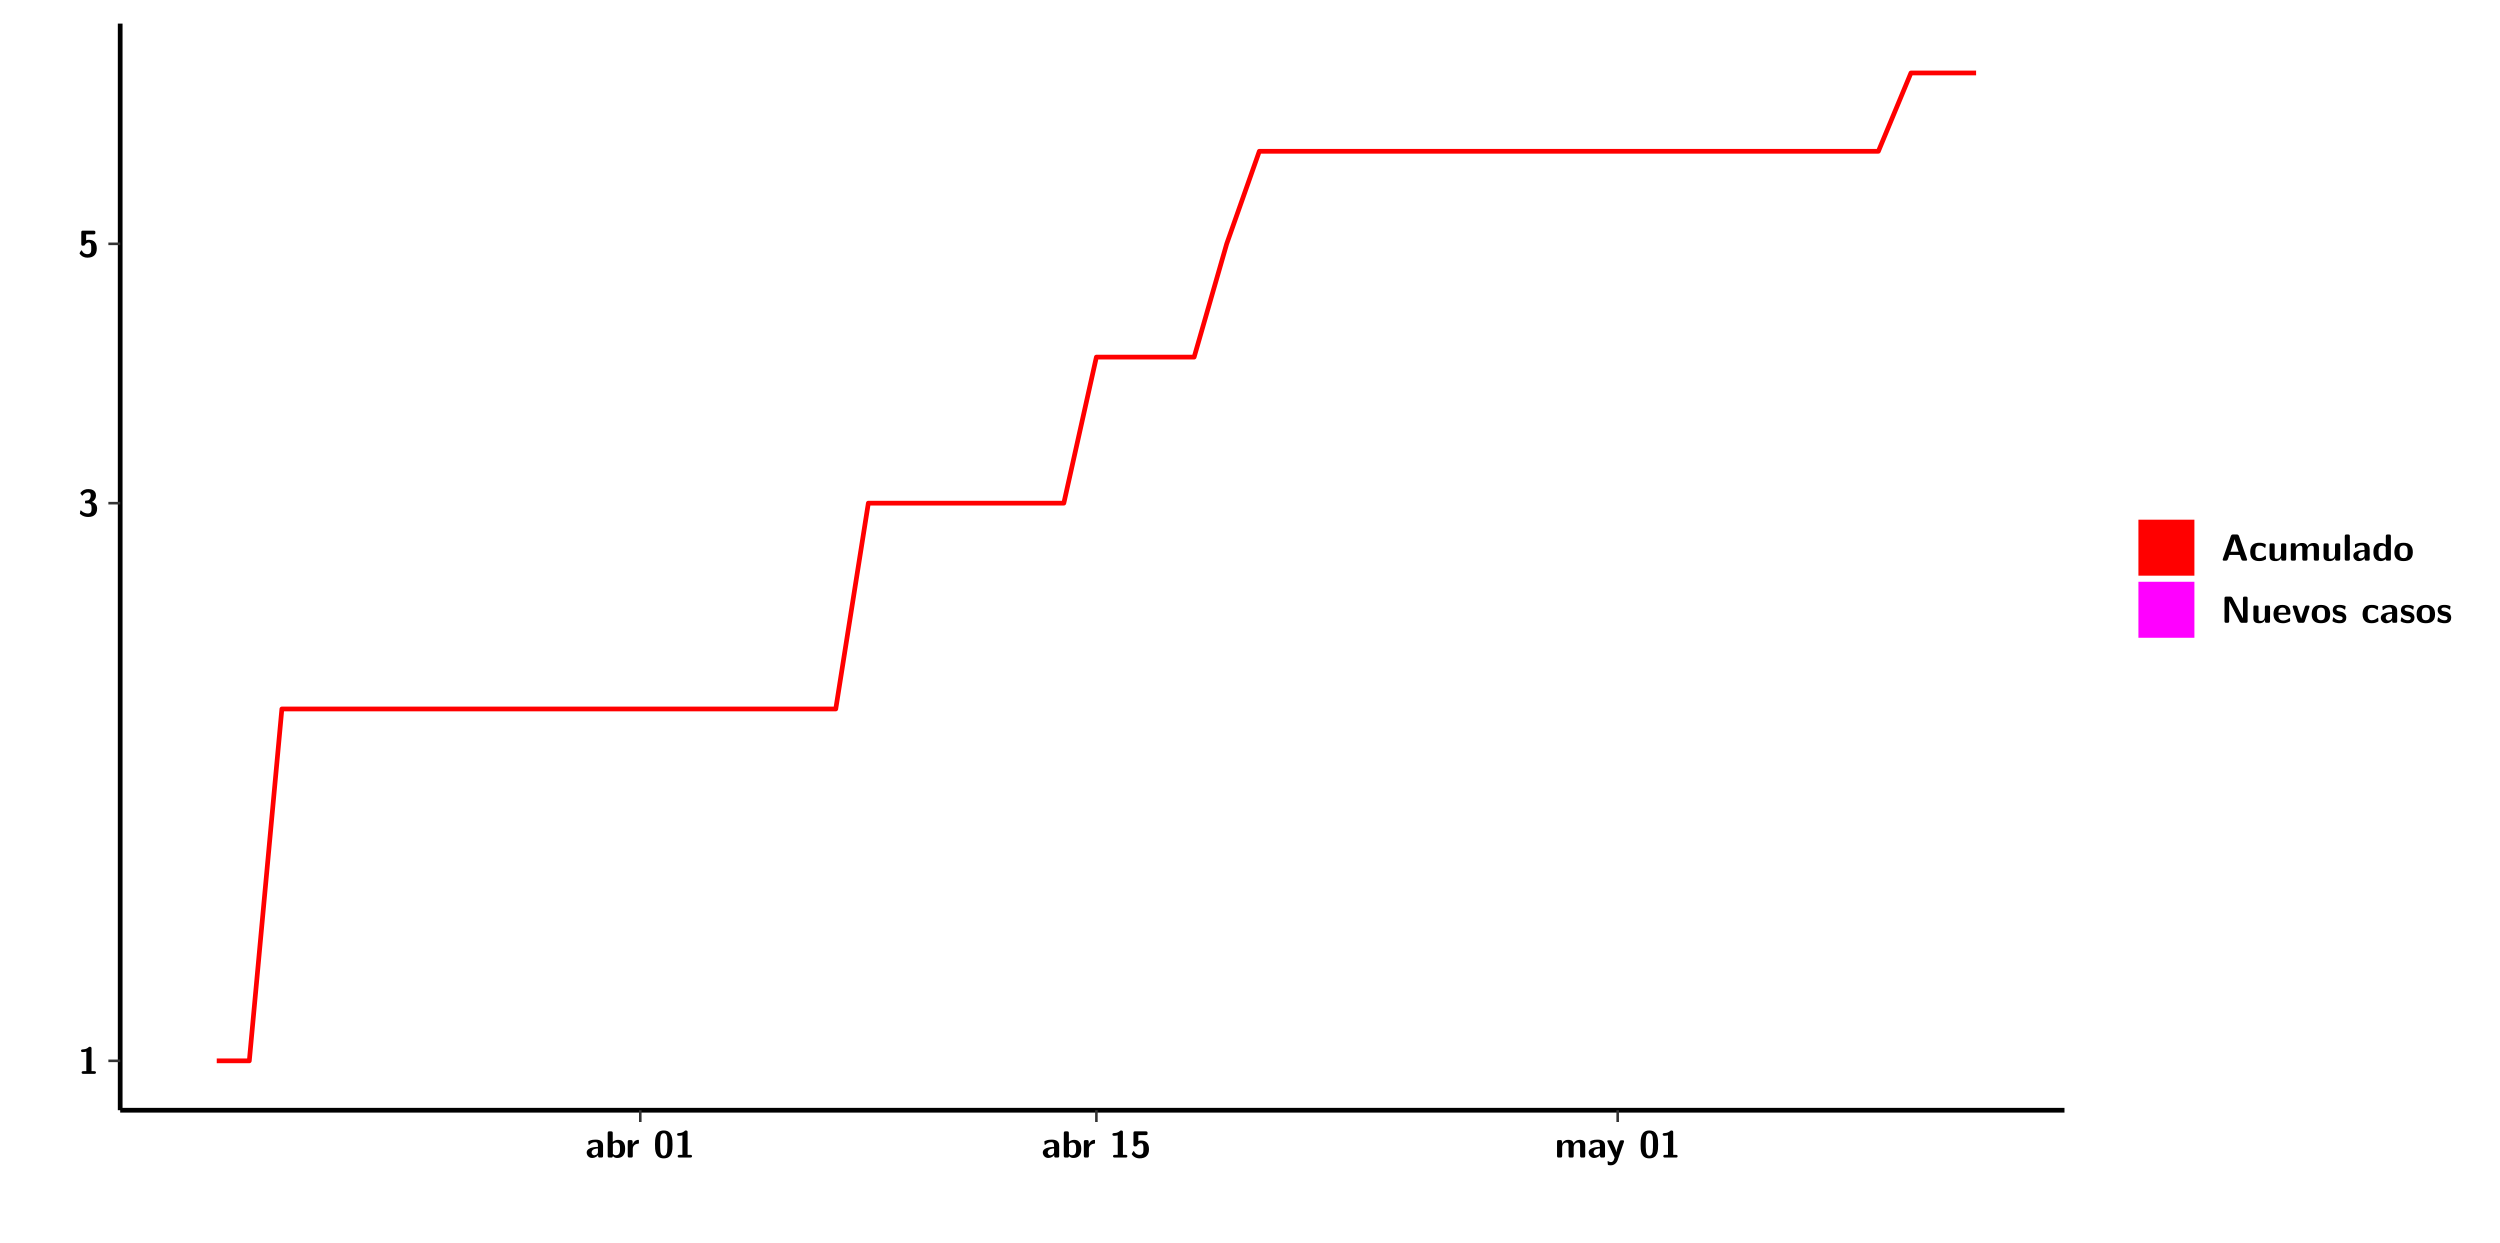
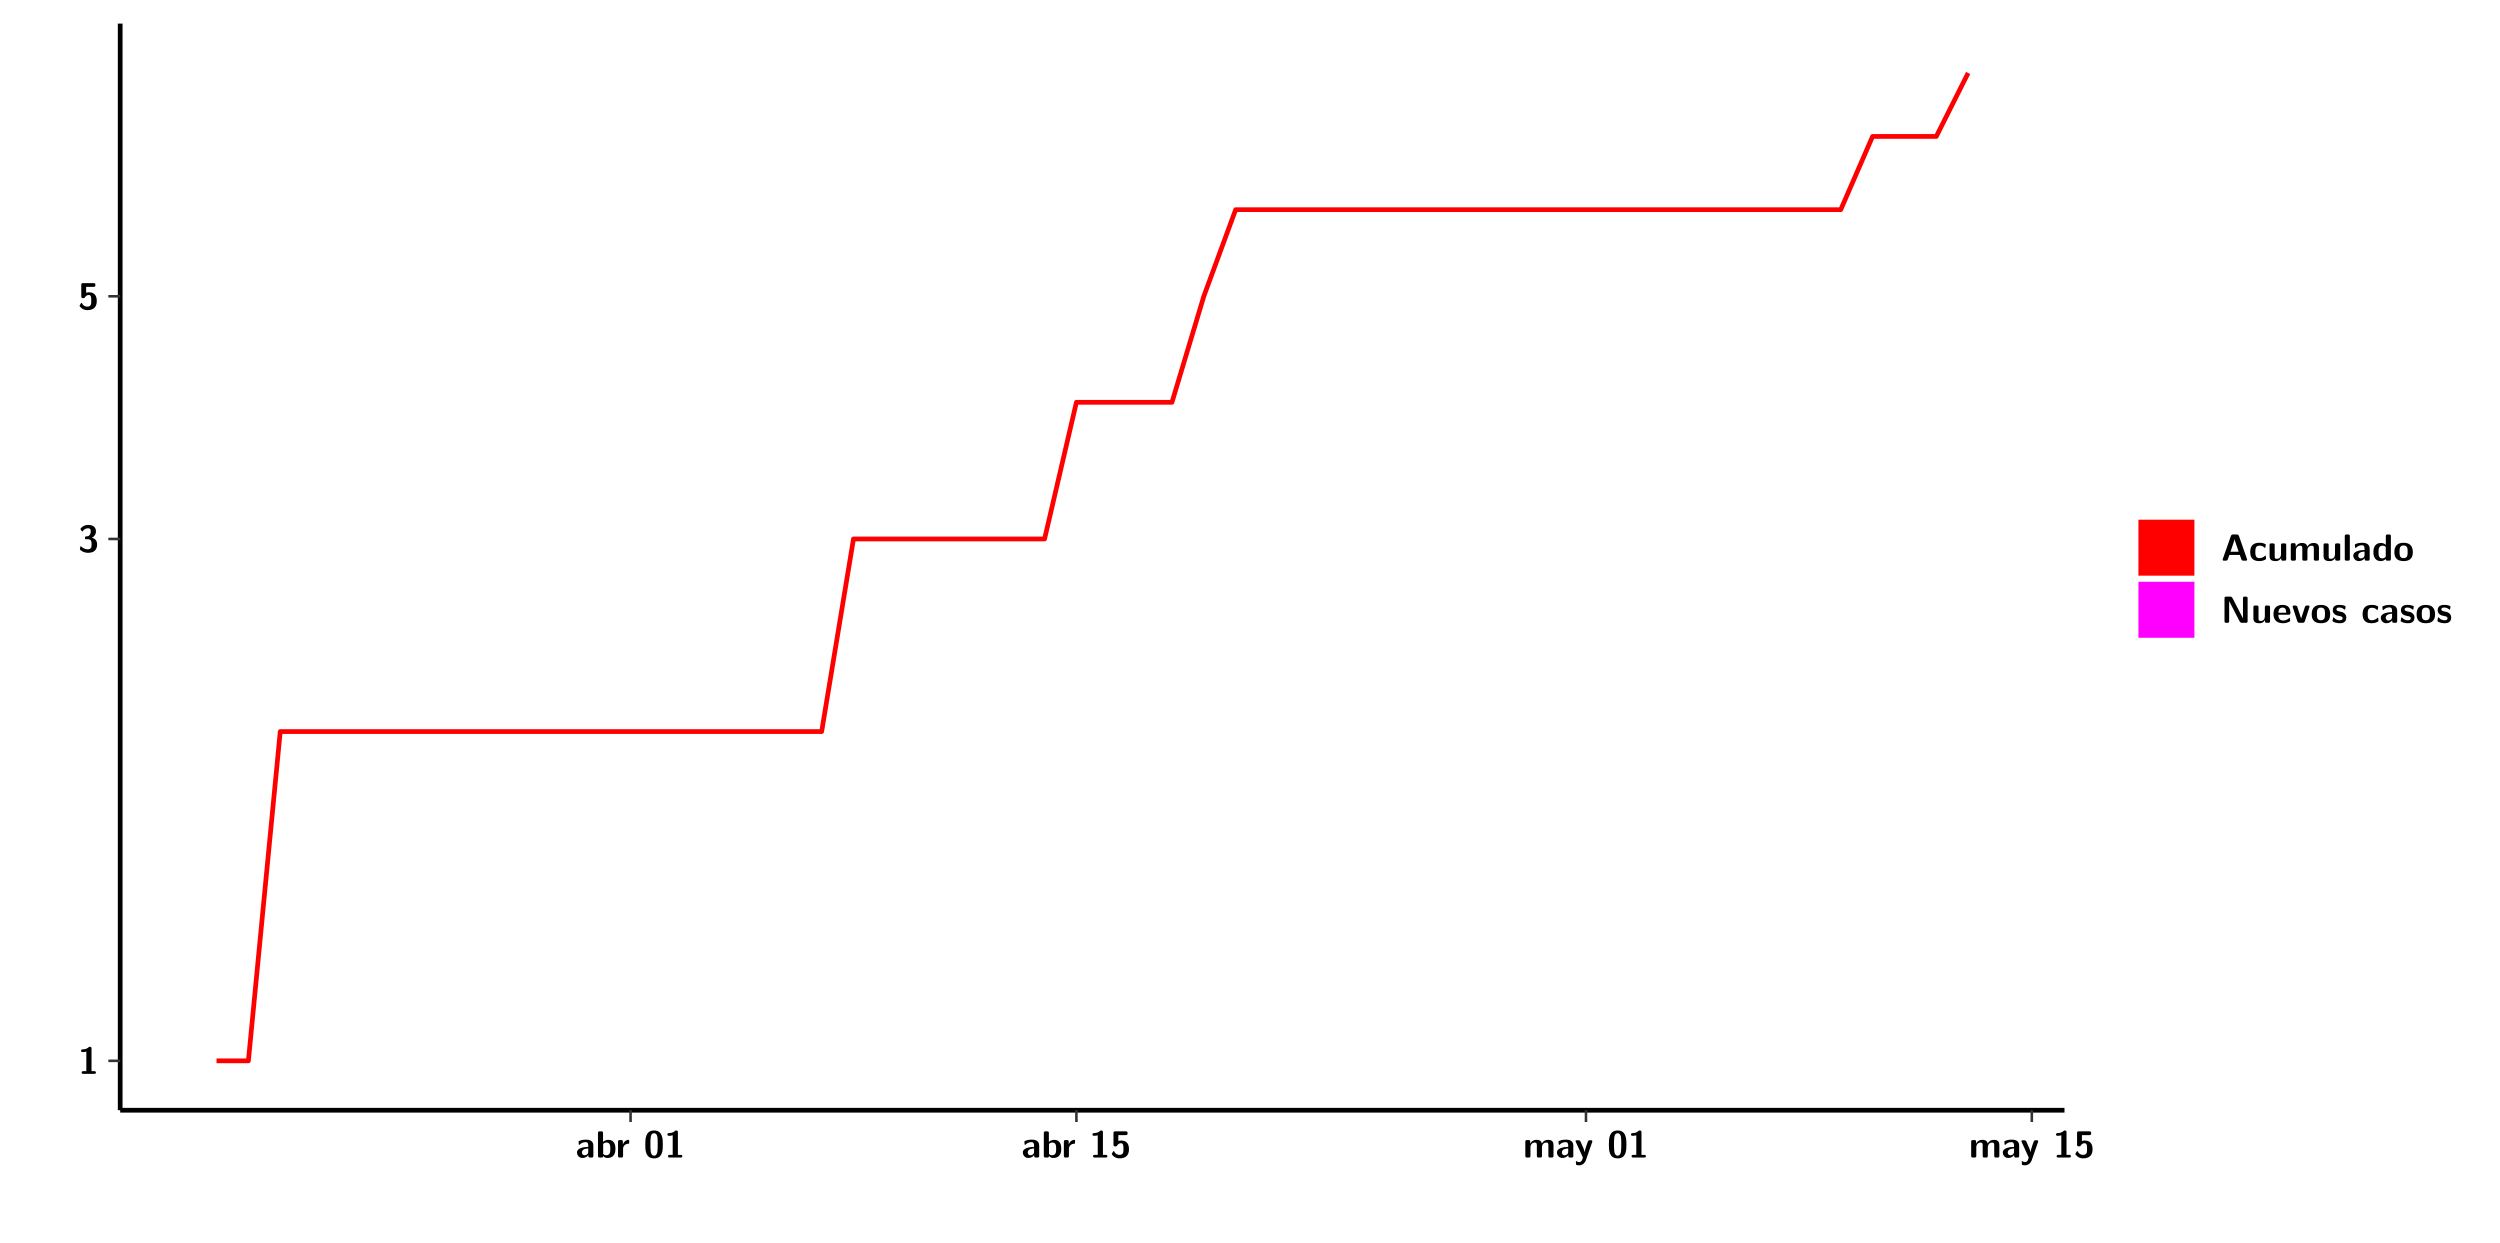
<svg xmlns="http://www.w3.org/2000/svg" xmlns:xlink="http://www.w3.org/1999/xlink" width="579.653pt" height="288pt" viewBox="0 0 579.653 288" version="1.1">
  <defs>
    <g>
      <symbol overflow="visible" id="glyph0-0">
        <path style="stroke:none;" d="" />
      </symbol>
      <symbol overflow="visible" id="glyph0-1">
        <path style="stroke:none;" d="M 3.109 -5.859 C 3.109 -6.016 3.109 -6.281 2.719 -6.281 C 2.547 -6.281 2.516 -6.266 2.406 -6.156 C 2.25 -6.016 1.922 -5.688 1.047 -5.672 C 0.891 -5.672 0.672 -5.609 0.672 -5.359 C 0.672 -5.047 0.969 -5.047 1.094 -5.047 C 1.344 -5.047 1.656 -5.078 1.906 -5.156 L 1.906 -0.625 L 1.234 -0.625 C 1.109 -0.625 0.812 -0.625 0.812 -0.312 C 0.812 0 1.109 0 1.234 0 L 3.719 0 C 3.828 0 4.141 0 4.141 -0.312 C 4.141 -0.625 3.828 -0.625 3.719 -0.625 L 3.109 -0.625 Z M 3.109 -5.859 " />
      </symbol>
      <symbol overflow="visible" id="glyph0-2">
        <path style="stroke:none;" d="M 0.844 -4.859 C 0.906 -4.766 0.953 -4.766 0.969 -4.766 C 1.031 -4.766 1.047 -4.797 1.094 -4.859 C 1.547 -5.5 2.172 -5.5 2.281 -5.5 C 2.844 -5.5 2.922 -5.203 2.922 -4.781 C 2.922 -4.656 2.922 -4.234 2.641 -3.906 C 2.438 -3.656 2.219 -3.641 1.953 -3.625 C 1.859 -3.609 1.688 -3.609 1.672 -3.578 C 1.609 -3.562 1.609 -3.5 1.609 -3.359 L 1.609 -3.203 C 1.609 -2.984 1.609 -2.969 1.844 -2.969 L 2.219 -2.969 C 3.031 -2.969 3.125 -2.469 3.125 -1.797 C 3.125 -1.203 3.062 -0.625 2.266 -0.625 C 1.984 -0.625 1.328 -0.688 0.75 -1.25 C 0.672 -1.328 0.656 -1.328 0.625 -1.328 C 0.531 -1.328 0.516 -1.25 0.516 -1.234 C 0.516 -1.234 0.406 -0.672 0.406 -0.625 C 0.406 -0.516 1.156 0.188 2.312 0.188 C 3.812 0.188 4.406 -0.609 4.406 -1.781 C 4.406 -2.562 3.984 -3.109 3.203 -3.297 C 3.906 -3.688 4.141 -4.266 4.141 -4.766 C 4.141 -6.156 2.891 -6.281 2.328 -6.281 C 1.125 -6.281 0.531 -5.422 0.531 -5.344 C 0.531 -5.297 0.594 -5.219 0.594 -5.219 Z M 0.844 -4.859 " />
      </symbol>
      <symbol overflow="visible" id="glyph0-3">
        <path style="stroke:none;" d="M 1.859 -5.203 L 3.578 -5.203 C 4 -5.203 4 -5.406 4 -5.641 C 4 -5.875 4 -6.078 3.578 -6.078 L 1.141 -6.078 C 0.875 -6.078 0.734 -6.031 0.734 -5.688 L 0.734 -3 C 0.734 -2.609 0.922 -2.594 1.172 -2.594 C 1.391 -2.594 1.469 -2.594 1.594 -2.812 C 1.812 -3.141 2.109 -3.328 2.469 -3.328 C 3.047 -3.328 3.047 -2.656 3.047 -1.969 C 3.047 -1.297 3.047 -0.625 2.125 -0.625 C 1.844 -0.625 1.25 -0.703 0.906 -1.406 C 0.875 -1.453 0.844 -1.5 0.781 -1.5 C 0.719 -1.5 0.703 -1.469 0.656 -1.391 C 0.531 -1.188 0.328 -0.891 0.328 -0.828 C 0.328 -0.75 0.891 0.188 2.141 0.188 C 3.562 0.188 4.328 -0.516 4.328 -1.938 C 4.328 -3.094 3.844 -3.953 2.5 -3.953 C 2.281 -3.953 2.078 -3.922 1.859 -3.844 Z M 1.859 -5.203 " />
      </symbol>
      <symbol overflow="visible" id="glyph0-4">
        <path style="stroke:none;" d="M 4.062 -2.766 C 4.062 -4.156 2.734 -4.156 2.297 -4.156 C 1.891 -4.156 1.453 -4.125 0.859 -3.891 C 0.672 -3.797 0.625 -3.781 0.625 -3.688 C 0.625 -3.625 0.688 -3.109 0.688 -3.047 C 0.703 -2.984 0.75 -2.938 0.812 -2.938 C 0.844 -2.938 0.875 -2.969 0.906 -3 C 1.281 -3.391 1.719 -3.578 2.266 -3.578 C 2.734 -3.578 2.875 -3.297 2.875 -2.781 L 2.875 -2.469 C 2.562 -2.469 0.266 -2.453 0.266 -1.172 C 0.266 -0.547 0.766 0.094 1.531 0.094 C 1.828 0.094 2.484 0.016 2.906 -0.594 L 2.906 -0.422 C 2.906 -0.141 2.969 0 3.328 0 L 3.641 0 C 3.984 0 4.062 -0.109 4.062 -0.422 Z M 2.875 -1.344 C 2.875 -0.531 2.047 -0.531 2.016 -0.531 C 1.641 -0.531 1.406 -0.844 1.406 -1.188 C 1.406 -2.047 2.625 -2.109 2.875 -2.109 Z M 2.875 -1.344 " />
      </symbol>
      <symbol overflow="visible" id="glyph0-5">
        <path style="stroke:none;" d="M 1.703 -5.656 C 1.703 -5.938 1.641 -6.078 1.281 -6.078 L 0.953 -6.078 C 0.641 -6.078 0.531 -5.984 0.531 -5.656 L 0.531 -0.422 C 0.531 -0.109 0.625 0 0.953 0 L 1.312 0 C 1.453 0 1.719 0 1.734 -0.344 C 2.125 0.094 2.578 0.094 2.719 0.094 C 4.578 0.094 4.578 -1.594 4.578 -2.031 C 4.578 -2.453 4.578 -4.109 2.938 -4.109 C 2.219 -4.109 1.781 -3.703 1.703 -3.625 Z M 1.734 -3.172 C 1.844 -3.281 2.109 -3.484 2.5 -3.484 C 3.391 -3.484 3.391 -2.672 3.391 -2.016 C 3.391 -1.375 3.391 -0.531 2.406 -0.531 C 2.047 -0.531 1.828 -0.75 1.734 -0.875 Z M 1.734 -3.172 " />
      </symbol>
      <symbol overflow="visible" id="glyph0-6">
        <path style="stroke:none;" d="M 1.703 -2.016 C 1.703 -2.844 2.391 -3.188 2.938 -3.219 C 3.109 -3.234 3.125 -3.234 3.125 -3.469 L 3.125 -3.875 C 3.125 -4.047 3.125 -4.109 2.969 -4.109 C 2.719 -4.109 2.078 -4.031 1.672 -3.078 L 1.656 -3.078 L 1.656 -3.641 C 1.656 -3.922 1.594 -4.062 1.234 -4.062 L 0.953 -4.062 C 0.641 -4.062 0.531 -3.969 0.531 -3.641 L 0.531 -0.422 C 0.531 -0.109 0.625 0 0.953 0 L 1.281 0 C 1.609 0 1.703 -0.109 1.703 -0.422 Z M 1.703 -2.016 " />
      </symbol>
      <symbol overflow="visible" id="glyph0-7">
        <path style="stroke:none;" d="M 4.438 -3 C 4.438 -4.203 4.438 -6.281 2.406 -6.281 C 0.375 -6.281 0.375 -4.219 0.375 -3 C 0.375 -1.812 0.375 0.188 2.406 0.188 C 4.438 0.188 4.438 -1.781 4.438 -3 Z M 2.406 -0.438 C 1.75 -0.438 1.656 -1.25 1.625 -1.484 C 1.562 -1.953 1.562 -2.766 1.562 -3.125 C 1.562 -3.641 1.562 -4.203 1.625 -4.641 C 1.641 -4.875 1.734 -5.641 2.406 -5.641 C 3.047 -5.641 3.156 -4.906 3.188 -4.734 C 3.25 -4.281 3.25 -3.594 3.25 -3.125 C 3.25 -2.625 3.25 -1.953 3.188 -1.469 C 3.156 -1.234 3.062 -0.438 2.406 -0.438 Z M 2.406 -0.438 " />
      </symbol>
      <symbol overflow="visible" id="glyph0-8">
        <path style="stroke:none;" d="M 7.062 -2.844 C 7.062 -3.75 6.672 -4.109 5.781 -4.109 C 5.156 -4.109 4.688 -3.828 4.359 -3.25 C 4.219 -4.078 3.484 -4.109 3.109 -4.109 C 2.938 -4.109 2.578 -4.109 2.188 -3.828 C 1.906 -3.625 1.734 -3.344 1.672 -3.203 L 1.672 -3.641 C 1.672 -3.922 1.609 -4.062 1.25 -4.062 L 0.953 -4.062 C 0.625 -4.062 0.531 -3.969 0.531 -3.641 L 0.531 -0.422 C 0.531 -0.109 0.625 0 0.953 0 L 1.297 0 C 1.625 0 1.719 -0.109 1.719 -0.422 L 1.719 -2.359 C 1.719 -3.141 2.25 -3.484 2.688 -3.484 C 3.109 -3.484 3.203 -3.297 3.203 -2.828 L 3.203 -0.422 C 3.203 -0.109 3.297 0 3.625 0 L 3.969 0 C 4.297 0 4.391 -0.109 4.391 -0.422 L 4.391 -2.359 C 4.391 -3.141 4.922 -3.484 5.359 -3.484 C 5.781 -3.484 5.875 -3.297 5.875 -2.828 L 5.875 -0.422 C 5.875 -0.109 5.969 0 6.297 0 L 6.641 0 C 6.984 0 7.062 -0.109 7.062 -0.422 Z M 7.062 -2.844 " />
      </symbol>
      <symbol overflow="visible" id="glyph0-9">
        <path style="stroke:none;" d="M 4.109 -3.609 C 4.141 -3.719 4.141 -3.734 4.141 -3.781 C 4.141 -4.016 3.906 -4.016 3.797 -4.016 L 3.609 -4.016 C 3.469 -4.016 3.266 -4.016 3.141 -3.812 C 3.109 -3.766 2.406 -1.828 2.359 -1.25 L 2.344 -1.25 C 2.312 -1.672 1.953 -2.484 1.562 -3.328 C 1.328 -3.891 1.266 -4.016 0.828 -4.016 L 0.594 -4.016 C 0.469 -4.016 0.25 -4.016 0.25 -3.781 C 0.25 -3.75 0.281 -3.688 0.297 -3.641 L 1.953 0 C 1.891 0.188 1.859 0.281 1.828 0.375 C 1.734 0.656 1.578 1.047 1.109 1.047 C 0.812 1.047 0.609 0.922 0.516 0.875 C 0.469 0.844 0.453 0.828 0.422 0.828 C 0.391 0.828 0.312 0.859 0.312 0.969 C 0.312 1.031 0.375 1.641 0.391 1.672 C 0.469 1.781 0.953 1.797 1.094 1.797 C 2.172 1.797 2.609 0.766 2.672 0.547 Z M 4.109 -3.609 " />
      </symbol>
      <symbol overflow="visible" id="glyph0-10">
        <path style="stroke:none;" d="M 4.156 -5.703 C 4.031 -6.078 3.766 -6.078 3.594 -6.078 L 2.828 -6.078 C 2.641 -6.078 2.391 -6.078 2.266 -5.703 L 0.406 -0.406 C 0.375 -0.297 0.375 -0.281 0.375 -0.234 C 0.375 0 0.594 0 0.703 0 L 1.031 0 C 1.188 0 1.453 0 1.578 -0.344 L 1.922 -1.328 L 4.344 -1.328 L 4.641 -0.484 C 4.75 -0.172 4.812 0 5.234 0 L 5.703 0 C 5.828 0 6.047 0 6.047 -0.234 C 6.047 -0.281 6.047 -0.297 6 -0.406 Z M 2.812 -3.938 C 2.938 -4.328 3.062 -4.656 3.125 -4.969 L 3.141 -4.969 C 3.188 -4.766 3.188 -4.75 3.25 -4.547 L 4.078 -2.078 L 2.188 -2.078 Z M 2.812 -3.938 " />
      </symbol>
      <symbol overflow="visible" id="glyph0-11">
        <path style="stroke:none;" d="M 4 -0.438 C 4 -0.531 3.969 -0.938 3.953 -1.047 C 3.953 -1.078 3.938 -1.172 3.844 -1.172 C 3.812 -1.172 3.797 -1.172 3.703 -1.078 C 3.562 -0.953 3.141 -0.594 2.422 -0.594 C 1.516 -0.594 1.516 -1.469 1.516 -2.031 C 1.516 -2.75 1.562 -3.484 2.453 -3.484 C 3.031 -3.484 3.266 -3.344 3.578 -3.078 C 3.688 -2.984 3.703 -2.984 3.734 -2.984 C 3.828 -2.984 3.844 -3.062 3.844 -3.094 C 3.859 -3.172 3.953 -3.656 3.953 -3.703 C 3.953 -3.781 3.891 -3.812 3.75 -3.891 C 3.328 -4.078 3.062 -4.156 2.453 -4.156 C 1.141 -4.156 0.328 -3.547 0.328 -2.016 C 0.328 -0.562 1.078 0.094 2.406 0.094 C 2.641 0.094 3.172 0.094 3.75 -0.203 C 4 -0.344 4 -0.344 4 -0.438 Z M 4 -0.438 " />
      </symbol>
      <symbol overflow="visible" id="glyph0-12">
        <path style="stroke:none;" d="M 4.391 -3.594 C 4.391 -3.875 4.328 -4.016 3.969 -4.016 L 3.609 -4.016 C 3.281 -4.016 3.188 -3.906 3.188 -3.594 L 3.188 -1.516 C 3.188 -0.938 2.891 -0.438 2.266 -0.438 C 1.766 -0.438 1.719 -0.562 1.719 -1.031 L 1.719 -3.594 C 1.719 -3.875 1.656 -4.016 1.297 -4.016 L 0.953 -4.016 C 0.625 -4.016 0.531 -3.922 0.531 -3.594 L 0.531 -1.109 C 0.531 -0.172 1.031 0.094 1.953 0.094 C 2.188 0.094 2.812 0.094 3.219 -0.656 L 3.219 -0.422 C 3.219 -0.141 3.281 0 3.641 0 L 3.969 0 C 4.297 0 4.391 -0.109 4.391 -0.422 Z M 4.391 -3.594 " />
      </symbol>
      <symbol overflow="visible" id="glyph0-13">
        <path style="stroke:none;" d="M 1.703 -5.656 C 1.703 -5.938 1.641 -6.078 1.281 -6.078 L 0.953 -6.078 C 0.641 -6.078 0.531 -5.984 0.531 -5.656 L 0.531 -0.422 C 0.531 -0.109 0.625 0 0.953 0 L 1.281 0 C 1.609 0 1.703 -0.109 1.703 -0.422 Z M 1.703 -5.656 " />
      </symbol>
      <symbol overflow="visible" id="glyph0-14">
        <path style="stroke:none;" d="M 4.375 -5.656 C 4.375 -5.938 4.312 -6.078 3.953 -6.078 L 3.625 -6.078 C 3.297 -6.078 3.203 -5.969 3.203 -5.656 L 3.203 -3.672 C 2.812 -4.047 2.375 -4.109 2.109 -4.109 C 0.328 -4.109 0.328 -2.422 0.328 -2 C 0.328 -1.594 0.328 0.094 2.062 0.094 C 2.422 0.094 2.812 -0.016 3.188 -0.406 C 3.188 -0.094 3.297 0 3.609 0 L 3.953 0 C 4.281 0 4.375 -0.109 4.375 -0.422 Z M 3.188 -1.094 C 3.188 -0.953 3.188 -0.875 2.922 -0.688 C 2.703 -0.547 2.5 -0.531 2.406 -0.531 C 1.516 -0.531 1.516 -1.344 1.516 -2 C 1.516 -2.656 1.516 -3.484 2.5 -3.484 C 2.75 -3.484 2.984 -3.391 3.188 -3.203 Z M 3.188 -1.094 " />
      </symbol>
      <symbol overflow="visible" id="glyph0-15">
        <path style="stroke:none;" d="M 4.547 -1.969 C 4.547 -3.406 3.844 -4.156 2.406 -4.156 C 0.953 -4.156 0.266 -3.391 0.266 -1.969 C 0.266 -0.547 1.031 0.094 2.406 0.094 C 3.781 0.094 4.547 -0.531 4.547 -1.969 Z M 2.406 -0.594 C 1.469 -0.594 1.469 -1.375 1.469 -2.078 C 1.469 -2.75 1.469 -3.531 2.406 -3.531 C 3.344 -3.531 3.344 -2.766 3.344 -2.078 C 3.344 -1.391 3.344 -0.594 2.406 -0.594 Z M 2.406 -0.594 " />
      </symbol>
      <symbol overflow="visible" id="glyph0-16">
        <path style="stroke:none;" d="M 2.656 -5.734 C 2.469 -6.078 2.203 -6.078 2.031 -6.078 L 1.219 -6.078 C 0.906 -6.078 0.797 -5.984 0.797 -5.656 L 0.797 -0.422 C 0.797 -0.109 0.891 0 1.219 0 L 1.453 0 C 1.781 0 1.875 -0.109 1.875 -0.422 L 1.875 -5.016 L 1.891 -5.016 L 4.297 -0.344 C 4.484 0 4.75 0 4.922 0 L 5.734 0 C 6.062 0 6.156 -0.109 6.156 -0.422 L 6.156 -5.656 C 6.156 -5.938 6.094 -6.078 5.734 -6.078 L 5.5 -6.078 C 5.156 -6.078 5.078 -5.969 5.078 -5.656 L 5.078 -1.062 L 5.062 -1.062 Z M 2.656 -5.734 " />
      </symbol>
      <symbol overflow="visible" id="glyph0-17">
        <path style="stroke:none;" d="M 3.781 -1.875 C 3.984 -1.875 4.203 -1.891 4.203 -2.281 C 4.203 -3.406 3.672 -4.156 2.359 -4.156 C 0.969 -4.156 0.266 -3.375 0.266 -2.047 C 0.266 -0.609 1.109 0.094 2.484 0.094 C 2.812 0.094 3.312 0.047 3.891 -0.234 C 4.078 -0.328 4.141 -0.359 4.141 -0.469 C 4.141 -0.531 4.125 -0.781 4.109 -0.844 C 4.078 -1.125 4.062 -1.125 3.984 -1.125 C 3.953 -1.125 3.938 -1.125 3.844 -1.047 C 3.328 -0.594 2.797 -0.531 2.516 -0.531 C 1.531 -0.531 1.422 -1.312 1.391 -1.875 Z M 1.406 -2.344 C 1.422 -2.875 1.609 -3.531 2.359 -3.531 C 3.062 -3.531 3.203 -3.031 3.219 -2.344 Z M 1.406 -2.344 " />
      </symbol>
      <symbol overflow="visible" id="glyph0-18">
        <path style="stroke:none;" d="M 4.109 -3.609 C 4.141 -3.719 4.141 -3.75 4.141 -3.766 C 4.141 -4.016 3.922 -4.016 3.797 -4.016 L 3.609 -4.016 C 3.25 -4.016 3.141 -3.891 3.062 -3.641 L 2.203 -0.984 L 1.328 -3.641 C 1.266 -3.828 1.203 -4.016 0.781 -4.016 L 0.578 -4.016 C 0.453 -4.016 0.234 -4.016 0.234 -3.766 C 0.234 -3.75 0.234 -3.719 0.266 -3.609 L 1.312 -0.375 C 1.438 0 1.703 0 1.859 0 L 2.5 0 C 2.672 0 2.938 0 3.062 -0.375 Z M 4.109 -3.609 " />
      </symbol>
      <symbol overflow="visible" id="glyph0-19">
        <path style="stroke:none;" d="M 3.469 -1.234 C 3.469 -1.734 3.203 -2.031 3.047 -2.172 C 2.703 -2.484 2.391 -2.547 2.031 -2.609 C 1.547 -2.703 1.188 -2.766 1.188 -3.109 C 1.188 -3.469 1.484 -3.547 1.828 -3.547 C 2.406 -3.547 2.719 -3.328 2.953 -3.125 C 3.047 -3.047 3.062 -3.047 3.094 -3.047 C 3.188 -3.047 3.203 -3.125 3.203 -3.156 C 3.219 -3.219 3.312 -3.719 3.312 -3.766 C 3.312 -3.906 2.844 -4.031 2.75 -4.062 C 2.406 -4.156 2.125 -4.156 1.891 -4.156 C 1.5 -4.156 0.328 -4.156 0.328 -2.906 C 0.328 -2.484 0.516 -2.219 0.75 -2 C 1.062 -1.734 1.406 -1.672 1.906 -1.562 C 2.156 -1.531 2.609 -1.453 2.609 -1.062 C 2.609 -0.656 2.266 -0.594 1.922 -0.594 C 1.531 -0.594 1.047 -0.703 0.625 -1.188 C 0.594 -1.234 0.562 -1.266 0.516 -1.266 C 0.422 -1.266 0.406 -1.188 0.391 -1.125 C 0.375 -1.016 0.266 -0.516 0.266 -0.422 C 0.266 -0.266 0.922 -0.062 0.922 -0.047 C 1.406 0.094 1.766 0.094 1.922 0.094 C 2.359 0.094 3.469 0.062 3.469 -1.234 Z M 3.469 -1.234 " />
      </symbol>
    </g>
    <clipPath id="clip1">
      <path d="M 0 0 L 576.008 0 L 576.008 288 L 0 288 Z M 0 0 " />
    </clipPath>
    <clipPath id="clip2">
      <path d="M 27.867 5.477 L 478.672 5.477 L 478.672 257.414 L 27.867 257.414 Z M 27.867 5.477 " />
    </clipPath>
  </defs>
  <g id="surface1">
    <g clip-path="url(#clip1)" clip-rule="nonzero">
      <path style="fill-rule:nonzero;fill:rgb(100%,100%,100%);fill-opacity:1;stroke-width:0.598;stroke-linecap:round;stroke-linejoin:round;stroke:rgb(100%,100%,100%);stroke-opacity:1;stroke-miterlimit:10;" d="M 0 0 L 0 288.004 L 576.008 288.004 L 576.008 0 Z M 0 0 " transform="matrix(1,0,0,-1,0,288)" />
    </g>
    <g clip-path="url(#clip2)" clip-rule="nonzero">
      <path style=" stroke:none;fill-rule:nonzero;fill:rgb(100%,100%,100%);fill-opacity:1;" d="M 27.867 257.414 L 27.867 5.477 L 478.672 5.477 L 478.672 257.414 Z M 27.867 257.414 " />
    </g>
-     <path style="fill:none;stroke-width:1.096;stroke-linecap:butt;stroke-linejoin:round;stroke:rgb(100%,0%,0%);stroke-opacity:1;stroke-miterlimit:10;" d="M 50.254 42.031 L 57.805 42.031 L 65.355 123.617 L 193.777 123.617 L 201.336 171.34 L 246.66 171.34 L 254.211 205.203 L 276.875 205.203 L 284.426 231.465 L 291.988 252.926 L 435.523 252.926 L 443.074 271.078 L 458.18 271.078 " transform="matrix(1,0,0,-1,0,288)" />
+     <path style="fill:none;stroke-width:1.096;stroke-linecap:butt;stroke-linejoin:round;stroke:rgb(100%,0%,0%);stroke-opacity:1;stroke-miterlimit:10;" d="M 50.203 42.031 L 57.594 42.031 L 64.977 118.379 L 190.508 118.379 L 197.891 163.039 L 242.195 163.039 L 249.578 194.723 L 271.734 194.723 L 279.117 219.301 L 286.5 239.387 L 426.797 239.387 L 434.176 256.363 L 448.953 256.363 L 456.336 271.078 " transform="matrix(1,0,0,-1,0,288)" />
    <path style="fill:none;stroke-width:1.096;stroke-linecap:butt;stroke-linejoin:round;stroke:rgb(0%,0%,0%);stroke-opacity:1;stroke-miterlimit:10;" d="M 27.867 30.586 L 27.867 282.523 " transform="matrix(1,0,0,-1,0,288)" />
    <g style="fill:rgb(0%,0%,0%);fill-opacity:1;">
      <use xlink:href="#glyph0-1" x="18.112" y="248.986" />
    </g>
    <g style="fill:rgb(0%,0%,0%);fill-opacity:1;">
-       <use xlink:href="#glyph0-2" x="18.112" y="119.681" />
+       <use xlink:href="#glyph0-2" x="18.112" y="127.99" />
    </g>
    <g style="fill:rgb(0%,0%,0%);fill-opacity:1;">
-       <use xlink:href="#glyph0-3" x="18.112" y="59.557" />
+       <use xlink:href="#glyph0-3" x="18.112" y="71.721" />
    </g>
    <path style="fill:none;stroke-width:0.598;stroke-linecap:butt;stroke-linejoin:round;stroke:rgb(20%,20%,20%);stroke-opacity:1;stroke-miterlimit:10;" d="M 25.125 42.031 L 27.867 42.031 " transform="matrix(1,0,0,-1,0,288)" />
-     <path style="fill:none;stroke-width:0.598;stroke-linecap:butt;stroke-linejoin:round;stroke:rgb(20%,20%,20%);stroke-opacity:1;stroke-miterlimit:10;" d="M 25.125 171.34 L 27.867 171.34 " transform="matrix(1,0,0,-1,0,288)" />
-     <path style="fill:none;stroke-width:0.598;stroke-linecap:butt;stroke-linejoin:round;stroke:rgb(20%,20%,20%);stroke-opacity:1;stroke-miterlimit:10;" d="M 25.125 231.465 L 27.867 231.465 " transform="matrix(1,0,0,-1,0,288)" />
+     <path style="fill:none;stroke-width:0.598;stroke-linecap:butt;stroke-linejoin:round;stroke:rgb(20%,20%,20%);stroke-opacity:1;stroke-miterlimit:10;" d="M 25.125 163.039 L 27.867 163.039 " transform="matrix(1,0,0,-1,0,288)" />
+     <path style="fill:none;stroke-width:0.598;stroke-linecap:butt;stroke-linejoin:round;stroke:rgb(20%,20%,20%);stroke-opacity:1;stroke-miterlimit:10;" d="M 25.125 219.301 L 27.867 219.301 " transform="matrix(1,0,0,-1,0,288)" />
    <path style="fill:none;stroke-width:1.096;stroke-linecap:butt;stroke-linejoin:round;stroke:rgb(0%,0%,0%);stroke-opacity:1;stroke-miterlimit:10;" d="M 27.867 30.586 L 478.672 30.586 " transform="matrix(1,0,0,-1,0,288)" />
-     <path style="fill:none;stroke-width:0.598;stroke-linecap:butt;stroke-linejoin:round;stroke:rgb(20%,20%,20%);stroke-opacity:1;stroke-miterlimit:10;" d="M 148.457 27.848 L 148.457 30.586 " transform="matrix(1,0,0,-1,0,288)" />
-     <path style="fill:none;stroke-width:0.598;stroke-linecap:butt;stroke-linejoin:round;stroke:rgb(20%,20%,20%);stroke-opacity:1;stroke-miterlimit:10;" d="M 254.211 27.848 L 254.211 30.586 " transform="matrix(1,0,0,-1,0,288)" />
-     <path style="fill:none;stroke-width:0.598;stroke-linecap:butt;stroke-linejoin:round;stroke:rgb(20%,20%,20%);stroke-opacity:1;stroke-miterlimit:10;" d="M 375.078 27.848 L 375.078 30.586 " transform="matrix(1,0,0,-1,0,288)" />
+     <path style="fill:none;stroke-width:0.598;stroke-linecap:butt;stroke-linejoin:round;stroke:rgb(20%,20%,20%);stroke-opacity:1;stroke-miterlimit:10;" d="M 146.203 27.848 L 146.203 30.586 " transform="matrix(1,0,0,-1,0,288)" />
+     <path style="fill:none;stroke-width:0.598;stroke-linecap:butt;stroke-linejoin:round;stroke:rgb(20%,20%,20%);stroke-opacity:1;stroke-miterlimit:10;" d="M 249.578 27.848 L 249.578 30.586 " transform="matrix(1,0,0,-1,0,288)" />
+     <path style="fill:none;stroke-width:0.598;stroke-linecap:butt;stroke-linejoin:round;stroke:rgb(20%,20%,20%);stroke-opacity:1;stroke-miterlimit:10;" d="M 367.727 27.848 L 367.727 30.586 " transform="matrix(1,0,0,-1,0,288)" />
+     <path style="fill:none;stroke-width:0.598;stroke-linecap:butt;stroke-linejoin:round;stroke:rgb(20%,20%,20%);stroke-opacity:1;stroke-miterlimit:10;" d="M 471.098 27.848 L 471.098 30.586 " transform="matrix(1,0,0,-1,0,288)" />
    <g style="fill:rgb(0%,0%,0%);fill-opacity:1;">
-       <use xlink:href="#glyph0-4" x="135.765" y="268.394" />
-       <use xlink:href="#glyph0-5" x="140.368" y="268.394" />
+       <use xlink:href="#glyph0-4" x="133.514" y="268.394" />
+       <use xlink:href="#glyph0-5" x="138.117" y="268.394" />
    </g>
    <g style="fill:rgb(0%,0%,0%);fill-opacity:1;">
-       <use xlink:href="#glyph0-6" x="145.015" y="268.394" />
+       <use xlink:href="#glyph0-6" x="142.764" y="268.394" />
    </g>
    <g style="fill:rgb(0%,0%,0%);fill-opacity:1;">
-       <use xlink:href="#glyph0-7" x="151.496" y="268.394" />
-       <use xlink:href="#glyph0-1" x="156.318" y="268.394" />
+       <use xlink:href="#glyph0-7" x="149.245" y="268.394" />
+       <use xlink:href="#glyph0-1" x="154.067" y="268.394" />
    </g>
    <g style="fill:rgb(0%,0%,0%);fill-opacity:1;">
-       <use xlink:href="#glyph0-4" x="241.519" y="268.394" />
-       <use xlink:href="#glyph0-5" x="246.122" y="268.394" />
+       <use xlink:href="#glyph0-4" x="236.886" y="268.394" />
+       <use xlink:href="#glyph0-5" x="241.489" y="268.394" />
    </g>
    <g style="fill:rgb(0%,0%,0%);fill-opacity:1;">
-       <use xlink:href="#glyph0-6" x="250.769" y="268.394" />
+       <use xlink:href="#glyph0-6" x="246.136" y="268.394" />
    </g>
    <g style="fill:rgb(0%,0%,0%);fill-opacity:1;">
-       <use xlink:href="#glyph0-1" x="257.25" y="268.394" />
-       <use xlink:href="#glyph0-3" x="262.072" y="268.394" />
+       <use xlink:href="#glyph0-1" x="252.617" y="268.394" />
+       <use xlink:href="#glyph0-3" x="257.439" y="268.394" />
    </g>
    <g style="fill:rgb(0%,0%,0%);fill-opacity:1;">
-       <use xlink:href="#glyph0-8" x="360.486" y="268.394" />
-       <use xlink:href="#glyph0-4" x="368.084" y="268.394" />
+       <use xlink:href="#glyph0-8" x="353.133" y="268.394" />
+       <use xlink:href="#glyph0-4" x="360.731" y="268.394" />
    </g>
    <g style="fill:rgb(0%,0%,0%);fill-opacity:1;">
-       <use xlink:href="#glyph0-9" x="372.415" y="268.394" />
+       <use xlink:href="#glyph0-9" x="365.062" y="268.394" />
    </g>
    <g style="fill:rgb(0%,0%,0%);fill-opacity:1;">
-       <use xlink:href="#glyph0-7" x="380.016" y="268.394" />
-       <use xlink:href="#glyph0-1" x="384.838" y="268.394" />
+       <use xlink:href="#glyph0-7" x="372.663" y="268.394" />
+       <use xlink:href="#glyph0-1" x="377.485" y="268.394" />
+     </g>
+     <g style="fill:rgb(0%,0%,0%);fill-opacity:1;">
+       <use xlink:href="#glyph0-8" x="456.506" y="268.394" />
+       <use xlink:href="#glyph0-4" x="464.104" y="268.394" />
+     </g>
+     <g style="fill:rgb(0%,0%,0%);fill-opacity:1;">
+       <use xlink:href="#glyph0-9" x="468.435" y="268.394" />
+     </g>
+     <g style="fill:rgb(0%,0%,0%);fill-opacity:1;">
+       <use xlink:href="#glyph0-1" x="476.036" y="268.394" />
+       <use xlink:href="#glyph0-3" x="480.858" y="268.394" />
    </g>
    <path style=" stroke:none;fill-rule:nonzero;fill:rgb(100%,100%,100%);fill-opacity:1;" d="M 489.629 154.062 L 489.629 108.828 L 570.527 108.828 L 570.527 154.062 Z M 489.629 154.062 " />
    <path style=" stroke:none;fill-rule:nonzero;fill:rgb(100%,0%,0%);fill-opacity:1;" d="M 495.816 133.477 L 495.816 120.496 L 508.797 120.496 L 508.797 133.477 Z M 495.816 133.477 " />
    <path style=" stroke:none;fill-rule:nonzero;fill:rgb(100%,0%,100%);fill-opacity:1;" d="M 495.816 147.875 L 495.816 134.891 L 508.797 134.891 L 508.797 147.875 Z M 495.816 147.875 " />
    <g style="fill:rgb(0%,0%,0%);fill-opacity:1;">
      <use xlink:href="#glyph0-10" x="514.979" y="130.002" />
      <use xlink:href="#glyph0-11" x="521.408" y="130.002" />
      <use xlink:href="#glyph0-12" x="525.694" y="130.002" />
      <use xlink:href="#glyph0-8" x="530.613" y="130.002" />
      <use xlink:href="#glyph0-12" x="538.212" y="130.002" />
      <use xlink:href="#glyph0-13" x="543.131" y="130.002" />
      <use xlink:href="#glyph0-4" x="545.372" y="130.002" />
      <use xlink:href="#glyph0-14" x="549.975" y="130.002" />
      <use xlink:href="#glyph0-15" x="554.894" y="130.002" />
    </g>
    <g style="fill:rgb(0%,0%,0%);fill-opacity:1;">
      <use xlink:href="#glyph0-16" x="514.979" y="144.408" />
      <use xlink:href="#glyph0-12" x="521.944" y="144.408" />
      <use xlink:href="#glyph0-17" x="526.864" y="144.408" />
      <use xlink:href="#glyph0-18" x="531.345" y="144.408" />
      <use xlink:href="#glyph0-15" x="535.728" y="144.408" />
      <use xlink:href="#glyph0-19" x="540.55" y="144.408" />
    </g>
    <g style="fill:rgb(0%,0%,0%);fill-opacity:1;">
      <use xlink:href="#glyph0-11" x="547.465" y="144.408" />
      <use xlink:href="#glyph0-4" x="551.751" y="144.408" />
      <use xlink:href="#glyph0-19" x="556.354" y="144.408" />
      <use xlink:href="#glyph0-15" x="560.051" y="144.408" />
      <use xlink:href="#glyph0-19" x="564.872" y="144.408" />
    </g>
  </g>
</svg>
